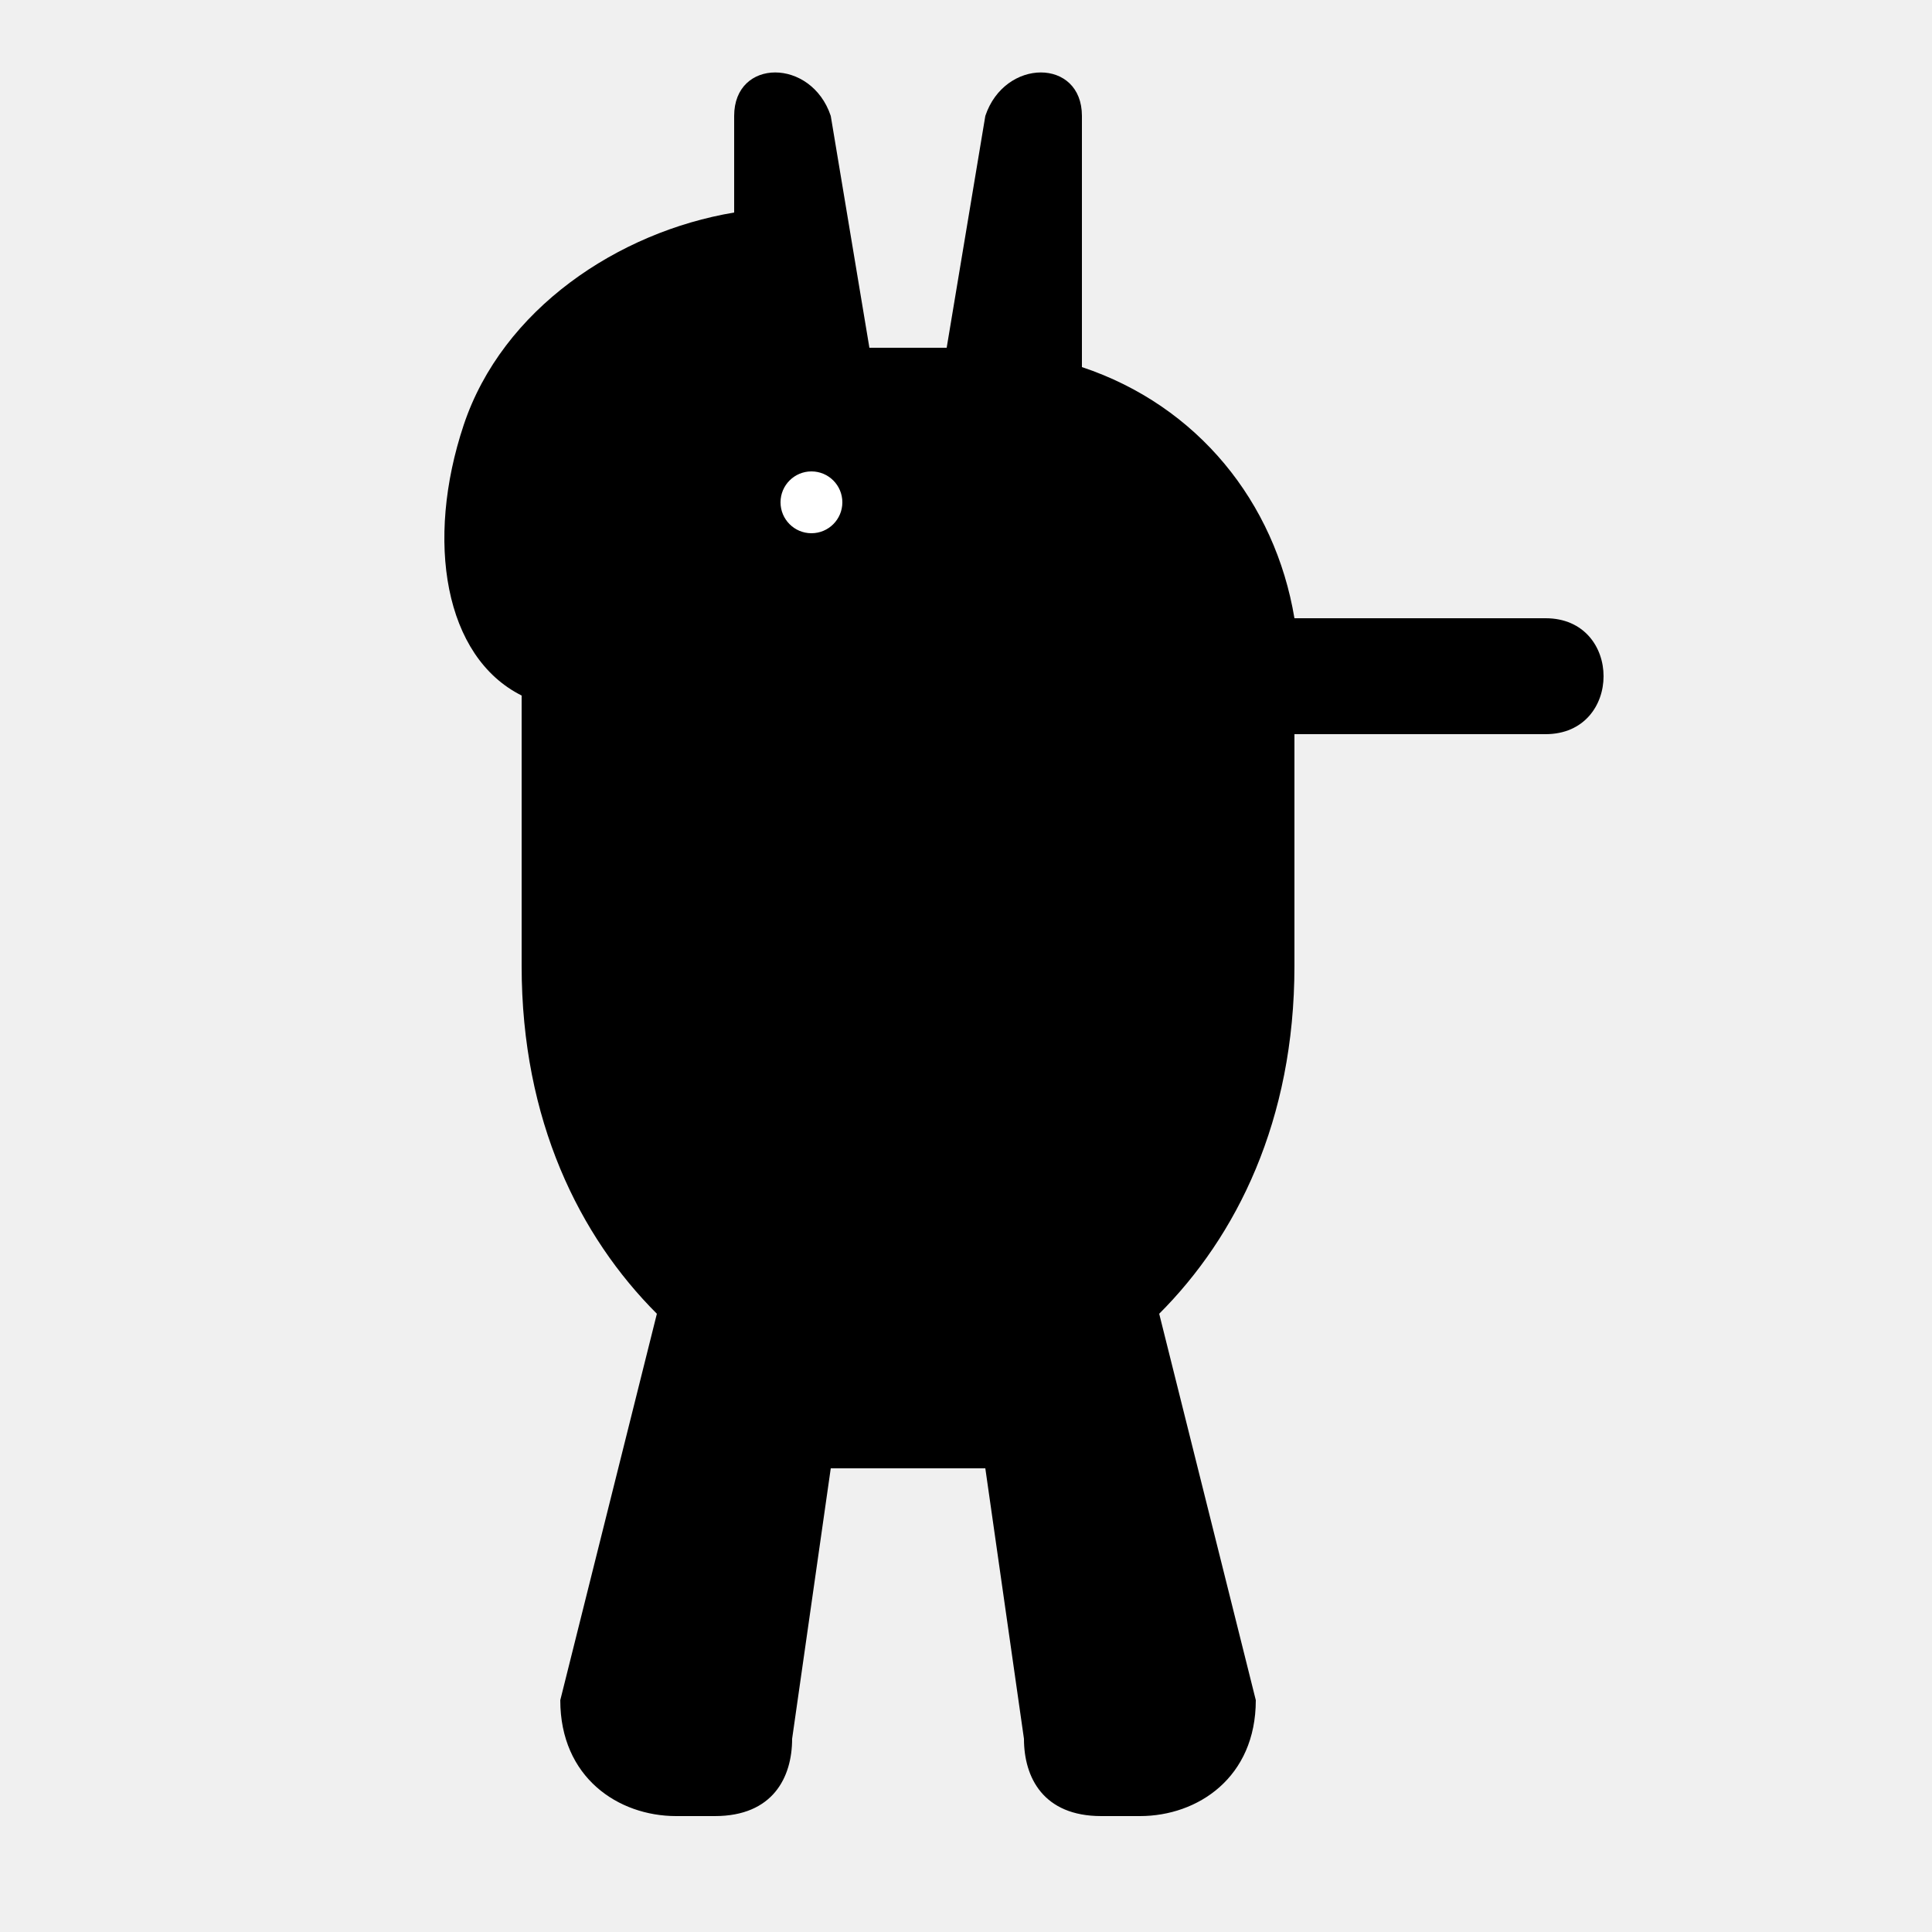
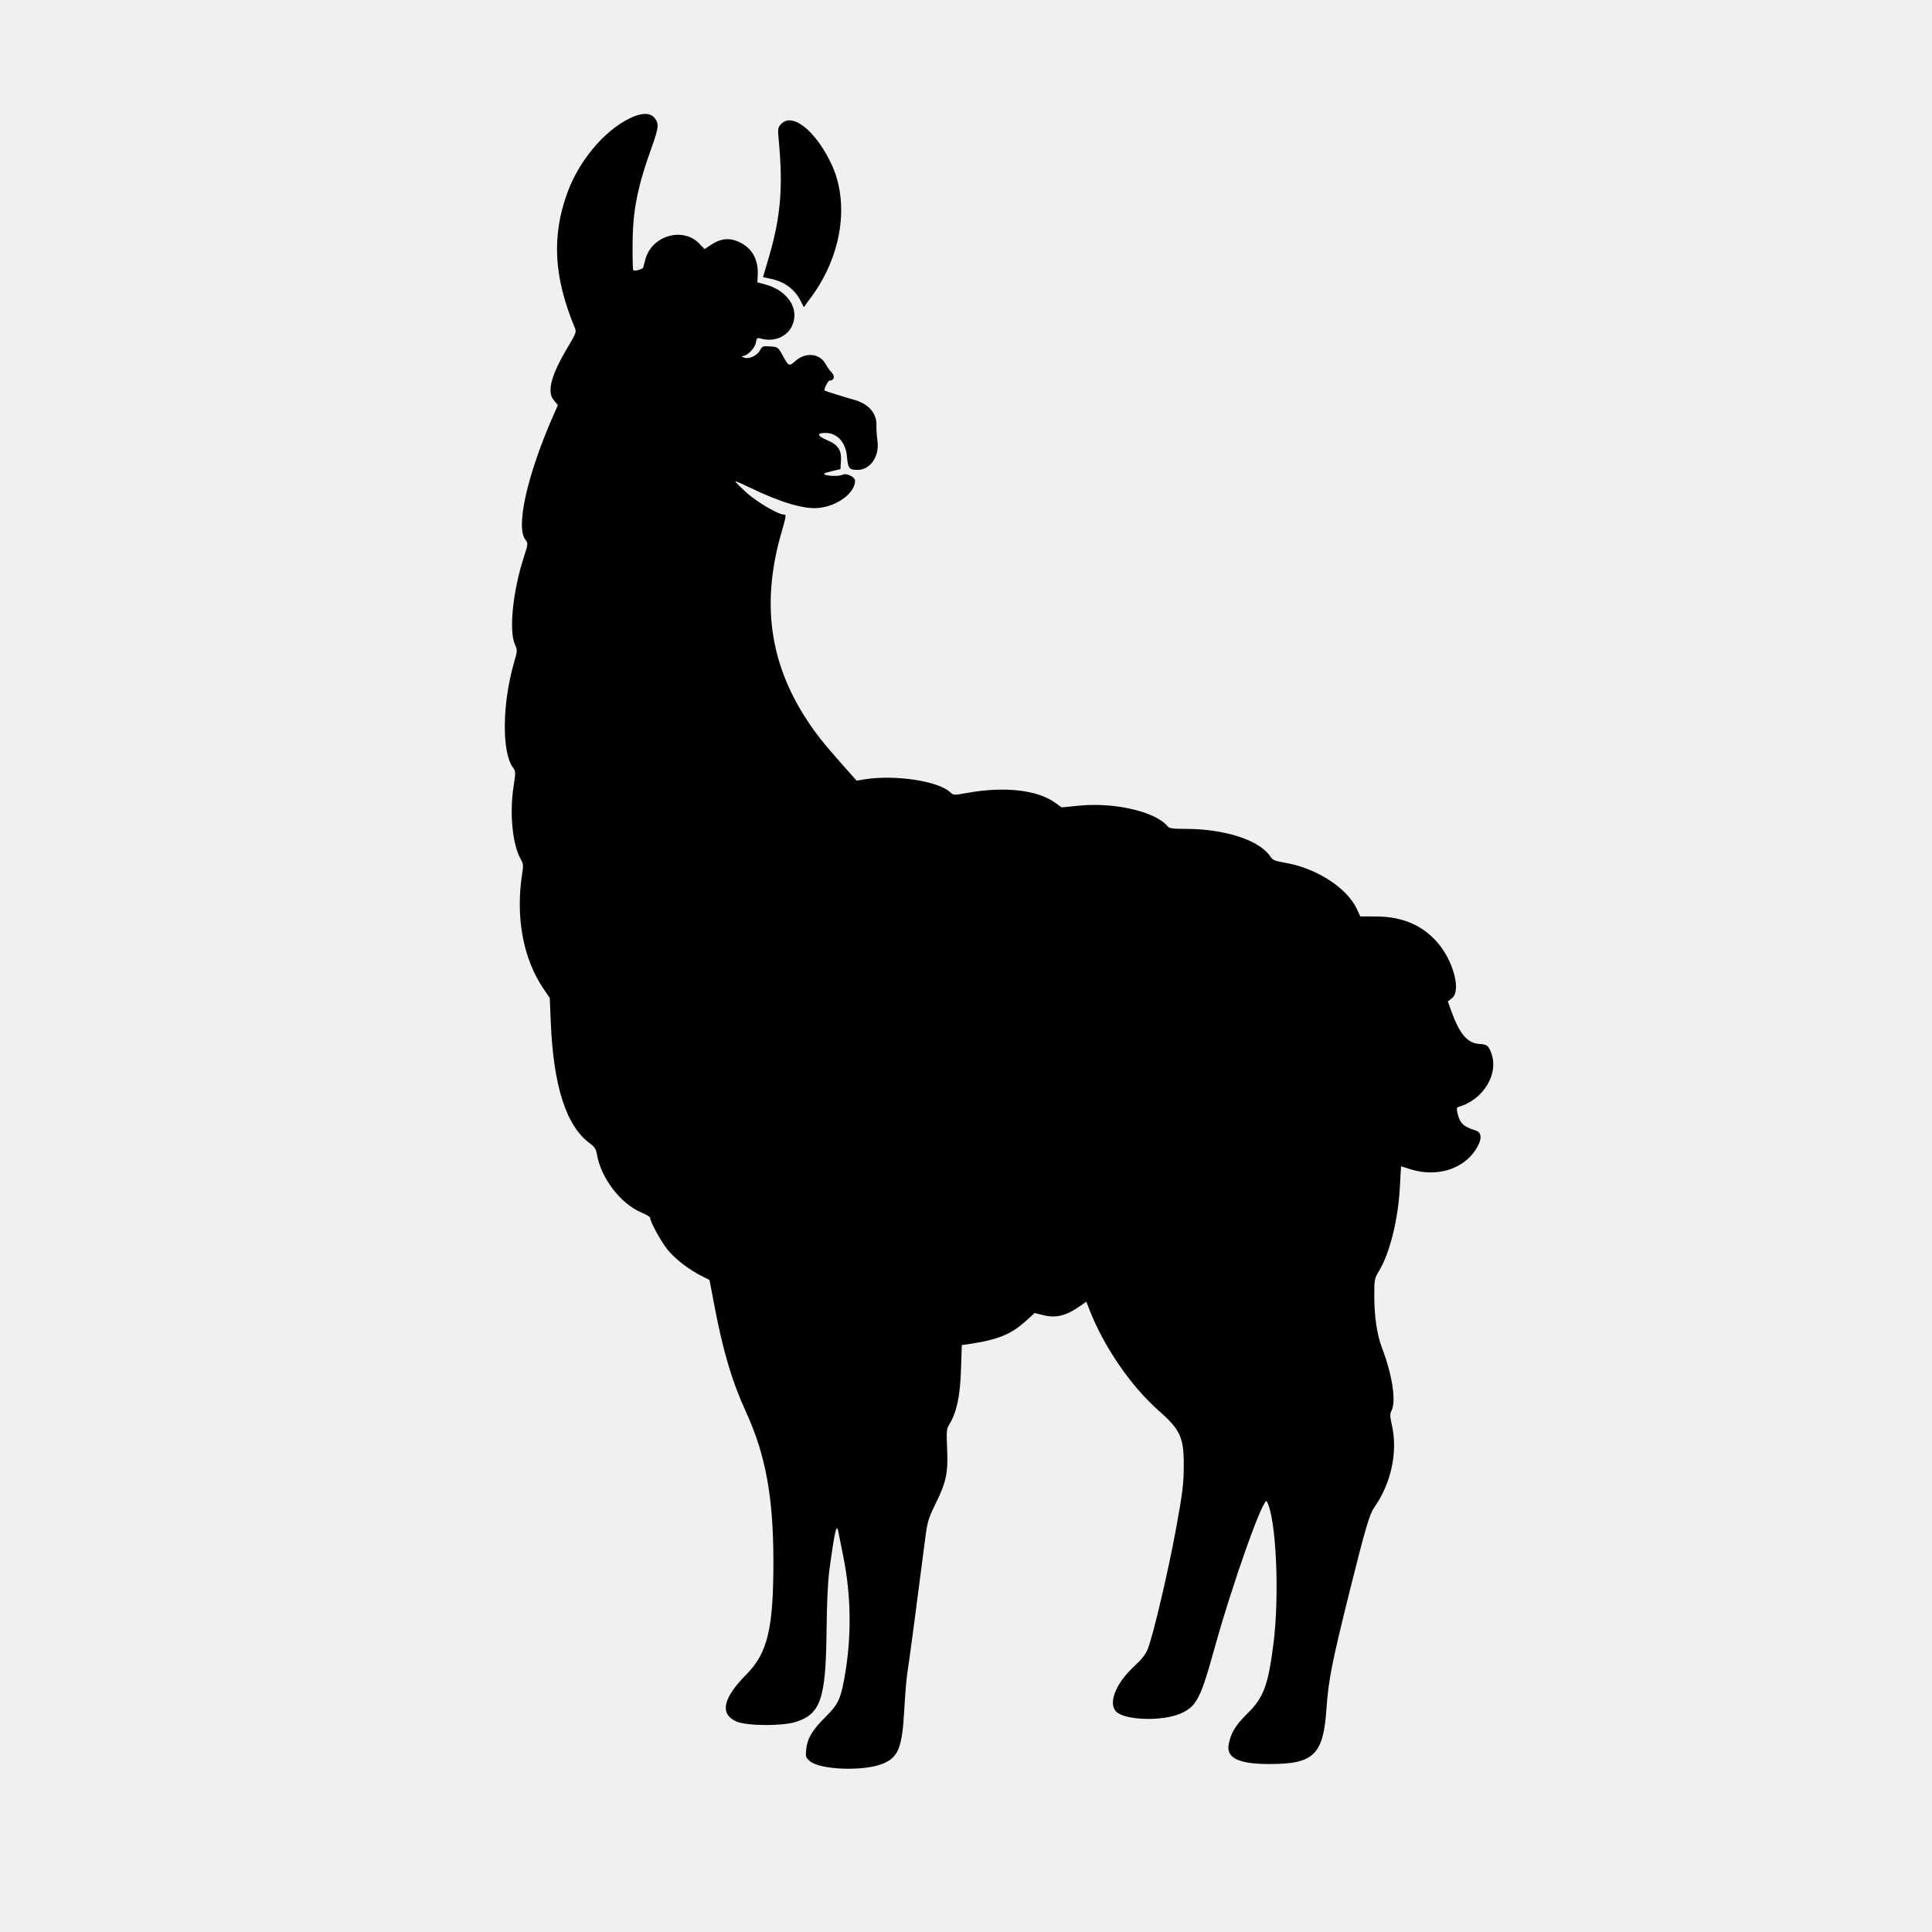
- <svg xmlns="http://www.w3.org/2000/svg" viewBox="0 0 100 100" role="img" aria-label="Ollama">
-   <symbol id="root" viewBox="0 0 100 100">
-     <g fill="currentColor">
-       <path d="M 38 6 C 38 3, 42 3, 43 6 L 45 18 L 49 18 L 51 6 C 52 3, 56 3, 56 6 L 56 19 C 62 21, 66 26, 67 32 L 80 32 C 84 32, 84 38, 80 38 L 67 38 L 67 50 C 67 58, 64 64, 60 68 L 65 88 C 65 92, 62 94, 59 94 L 57 94 C 54 94, 53 92, 53 90 L 51 76 L 43 76 L 41 90 C 41 92, 40 94, 37 94 L 35 94 C 32 94, 29 92, 29 88 L 34 68 C 30 64, 27 58, 27 50 L 27 36 C 23 34, 22 28, 24 22 C 26 16, 32 12, 38 11 Z" />
-       <circle cx="42" cy="26" r="1.6" fill="#fff" />
-     </g>
+ <svg xmlns="http://www.w3.org/2000/svg" viewBox="0 0 1254 1254" role="img" aria-label="Ollama">
+   <symbol id="root" viewBox="0 0 1254 1254">
+     <path fill="currentColor" fill-rule="evenodd" d="M 408.410 76.954 C 391.715 85.297, 375.682 104.583, 368.162 125.367 C 358.001 153.446, 359.485 180.056, 373.025 212.572 C 374.241 215.492, 374.026 216.111, 368.681 225.072 C 357.674 243.527, 354.816 254.251, 359.440 259.746 L 362.108 262.918 359.088 269.799 C 342.176 308.331, 334.595 342.130, 341.029 350.310 C 342.862 352.640, 342.844 352.828, 339.883 362.035 C 332.825 383.981, 330.264 409.500, 334.235 418.316 C 335.898 422.011, 335.878 422.392, 333.586 430.316 C 325.968 456.658, 325.636 488.253, 332.873 498.042 C 334.762 500.598, 334.779 501.057, 333.321 510.597 C 330.640 528.135, 332.674 548.465, 338.036 557.725 C 339.584 560.400, 339.758 561.851, 339.054 566.225 C 334.432 594.944, 339.421 622.224, 352.907 641.981 L 356.839 647.742 357.470 663.121 C 359.190 705.063, 367.471 730.811, 382.885 742.147 C 385.810 744.298, 386.887 745.894, 387.345 748.755 C 389.853 764.439, 402.752 781.390, 416.522 787.098 C 419.535 788.346, 422 789.860, 422 790.462 C 422 793.044, 429.084 805.960, 433.387 811.223 C 438.335 817.275, 447.188 824.099, 455.514 828.278 L 460.528 830.794 463.332 845.647 C 469.208 876.772, 474.980 896.311, 484.354 916.812 C 496.955 944.369, 501.968 971.796, 501.989 1013.289 C 502.012 1057.191, 498.251 1072.895, 484.349 1086.939 C 469.208 1102.234, 467.035 1112.372, 477.836 1117.329 C 484.185 1120.243, 507.327 1120.481, 516.246 1117.723 C 532.609 1112.664, 536.016 1102.803, 536.477 1059.173 C 536.675 1040.448, 537.320 1026.510, 538.338 1019 C 541.891 992.779, 543.067 987.954, 544.253 994.750 C 544.516 996.263, 545.886 1003.125, 547.295 1010 C 552.581 1035.779, 552.831 1063.246, 548.018 1089.475 C 545.529 1103.039, 543.934 1106.304, 535.869 1114.337 C 527.279 1122.893, 524.030 1128.307, 523.312 1135.263 C 522.790 1140.319, 522.932 1140.765, 525.840 1143.212 C 532.346 1148.687, 559.846 1149.773, 572.255 1145.045 C 583.089 1140.918, 585.588 1134.808, 586.986 1109.032 C 587.509 1099.389, 588.403 1088.800, 588.972 1085.500 C 589.854 1080.384, 594.800 1043.200, 600.545 998.500 C 601.960 987.491, 602.534 985.591, 607.502 975.500 C 614.212 961.868, 615.464 955.688, 614.733 939.808 C 614.238 929.067, 614.387 927.417, 616.104 924.628 C 620.917 916.816, 623.187 906.311, 623.746 889.269 L 624.279 873.038 627.889 872.528 C 646.966 869.829, 656.088 866.232, 665.536 857.682 L 671.554 852.236 677.651 853.726 C 685.208 855.572, 691.877 853.994, 699.934 848.451 L 705.116 844.887 706.766 849.193 C 716.172 873.750, 733.924 899.693, 752.450 915.957 C 765.922 927.783, 768.354 933.067, 768.351 950.500 C 768.349 962.788, 767.667 968.464, 763.370 992 C 758.430 1019.053, 748.781 1060.293, 745.161 1069.819 C 743.661 1073.767, 741.374 1076.708, 735.640 1082.063 C 724.275 1092.676, 719.291 1105.243, 724.266 1110.741 C 729.601 1116.637, 754.369 1117.469, 766.382 1112.155 C 776.526 1107.668, 779.309 1102.386, 787.887 1071.330 C 799.841 1028.050, 820.169 970.763, 822.251 974.485 C 828.373 985.424, 830.640 1035.594, 826.464 1067.710 C 823.023 1094.173, 820.092 1101.918, 809.625 1112.217 C 801.825 1119.891, 798.622 1125.257, 797.445 1132.620 C 796.087 1141.112, 804.220 1144.954, 823.614 1144.984 C 852.852 1145.030, 858.921 1139.141, 861.005 1108.707 C 862.257 1090.412, 864.531 1078.936, 876.103 1032.500 C 886.071 992.501, 888.908 982.829, 891.939 978.500 C 903.010 962.690, 907.379 942.355, 903.433 925.006 C 902.160 919.409, 902.100 917.685, 903.111 915.809 C 906.338 909.820, 903.816 892.796, 897.064 875 C 893.691 866.109, 892 854.542, 892 840.356 C 892 830.718, 892.193 829.713, 894.905 825.265 C 902.070 813.514, 907.567 791.405, 908.651 769.979 C 909.012 762.841, 909.351 757.006, 909.404 757.013 C 909.457 757.020, 912.353 757.920, 915.839 759.013 C 932.191 764.139, 949.284 759.072, 957.528 746.655 C 962.148 739.698, 962.138 735.028, 957.500 733.634 C 949.881 731.345, 947.466 728.999, 945.990 722.456 C 945.329 719.527, 945.486 718.780, 946.840 718.387 C 963.295 713.619, 973.334 696.309, 967.602 682.590 C 965.894 678.501, 965.019 677.923, 960.002 677.566 C 952.366 677.022, 947.374 671.113, 941.994 656.249 L 939.732 649.999 942.487 647.832 C 948.528 643.080, 943.299 623.437, 932.825 611.538 C 922.999 600.376, 909.958 594.882, 893.216 594.852 L 882.932 594.833 880.773 590.167 C 874.309 576.198, 854.369 563.377, 833.708 559.905 C 827.307 558.830, 826.026 558.262, 824.393 555.775 C 817.541 545.339, 794.896 538, 769.550 538 C 761.136 538, 758.993 537.693, 757.872 536.329 C 750.083 526.847, 723.627 520.657, 700.525 522.913 L 689.032 524.035 684.946 521.076 C 673.351 512.677, 651.882 510.273, 627.706 514.667 C 619.062 516.238, 618.873 516.230, 616.693 514.182 C 608.891 506.851, 580.503 502.650, 560.749 505.901 L 555.998 506.683 546.393 495.879 C 534.698 482.726, 529.133 475.674, 523.206 466.500 C 499.418 429.676, 494.224 391, 507.056 346.229 C 510.371 334.664, 510.467 334, 508.823 334 C 505.091 334, 490.721 325.516, 484.152 319.435 C 480.177 315.754, 477.077 312.590, 477.263 312.404 C 477.449 312.218, 481.629 314.016, 486.551 316.401 C 506.356 325.996, 521.667 330.580, 531.061 329.728 C 543.351 328.614, 555 320.013, 555 312.053 C 555 309.532, 549.365 306.837, 546.816 308.140 C 544.781 309.179, 538.249 309.152, 535.541 308.093 C 534.030 307.502, 534.944 307.004, 539.541 305.914 L 545.500 304.500 545.827 299.500 C 546.309 292.130, 544.162 288.829, 536.827 285.664 C 530.296 282.846, 529.892 280.996, 535.809 281.007 C 543.383 281.020, 548.942 287.120, 549.731 296.282 C 550.396 304.012, 551.169 305, 556.546 305 C 565.014 305, 571.031 296.053, 569.496 285.743 C 569.067 282.859, 568.785 278.575, 568.869 276.222 C 569.157 268.202, 563.839 262.123, 554.183 259.435 C 548.116 257.746, 535.668 253.862, 535.245 253.526 C 534.474 252.913, 537.400 247, 538.475 247 C 541.471 247, 542.165 244.259, 539.796 241.779 C 538.533 240.456, 536.723 237.921, 535.773 236.145 C 532.189 229.448, 522.984 228.441, 516.597 234.049 C 512.127 237.974, 511.966 237.917, 508.216 231.095 C 504.979 225.208, 504.955 225.190, 499.881 224.845 C 495.153 224.524, 494.689 224.701, 493.330 227.329 C 491.489 230.890, 486.025 233.343, 482.808 232.053 C 481.204 231.409, 481.011 231.107, 482.173 231.063 C 485.135 230.951, 489.896 226.069, 490.576 222.448 C 491.165 219.306, 491.442 219.079, 493.860 219.758 C 502.446 222.170, 510.965 218.594, 514.233 211.205 C 519.104 200.195, 511.004 188.231, 496.121 184.452 L 491.601 183.304 491.833 178.402 C 492.290 168.748, 488.317 161.380, 480.554 157.483 C 473.601 153.993, 467.910 154.536, 460.786 159.370 L 457.335 161.712 454.044 158.254 C 443.370 147.036, 423.127 152.789, 418.931 168.233 C 418.293 170.580, 417.635 173.003, 417.468 173.618 C 417.150 174.789, 411.865 176.185, 411 175.327 C 410.725 175.054, 410.540 167.556, 410.588 158.665 C 410.709 136.390, 413.669 121.526, 423.368 94.500 C 427.530 82.901, 427.763 80.239, 424.927 76.635 C 422.020 72.939, 416.219 73.051, 408.410 76.954 M 507.025 80.474 C 504.776 82.868, 504.730 83.261, 505.601 92.724 C 508.295 122.009, 506.586 141.380, 499.055 166.940 L 495.240 179.886 500.347 180.981 C 509.385 182.919, 515.887 187.763, 519.752 195.437 L 521.735 199.374 526.705 192.607 C 546.469 165.691, 551.554 131.544, 539.558 106.284 C 529.332 84.751, 514.248 72.784, 507.025 80.474" />
  </symbol>
  <use href="#root" />
</svg>
